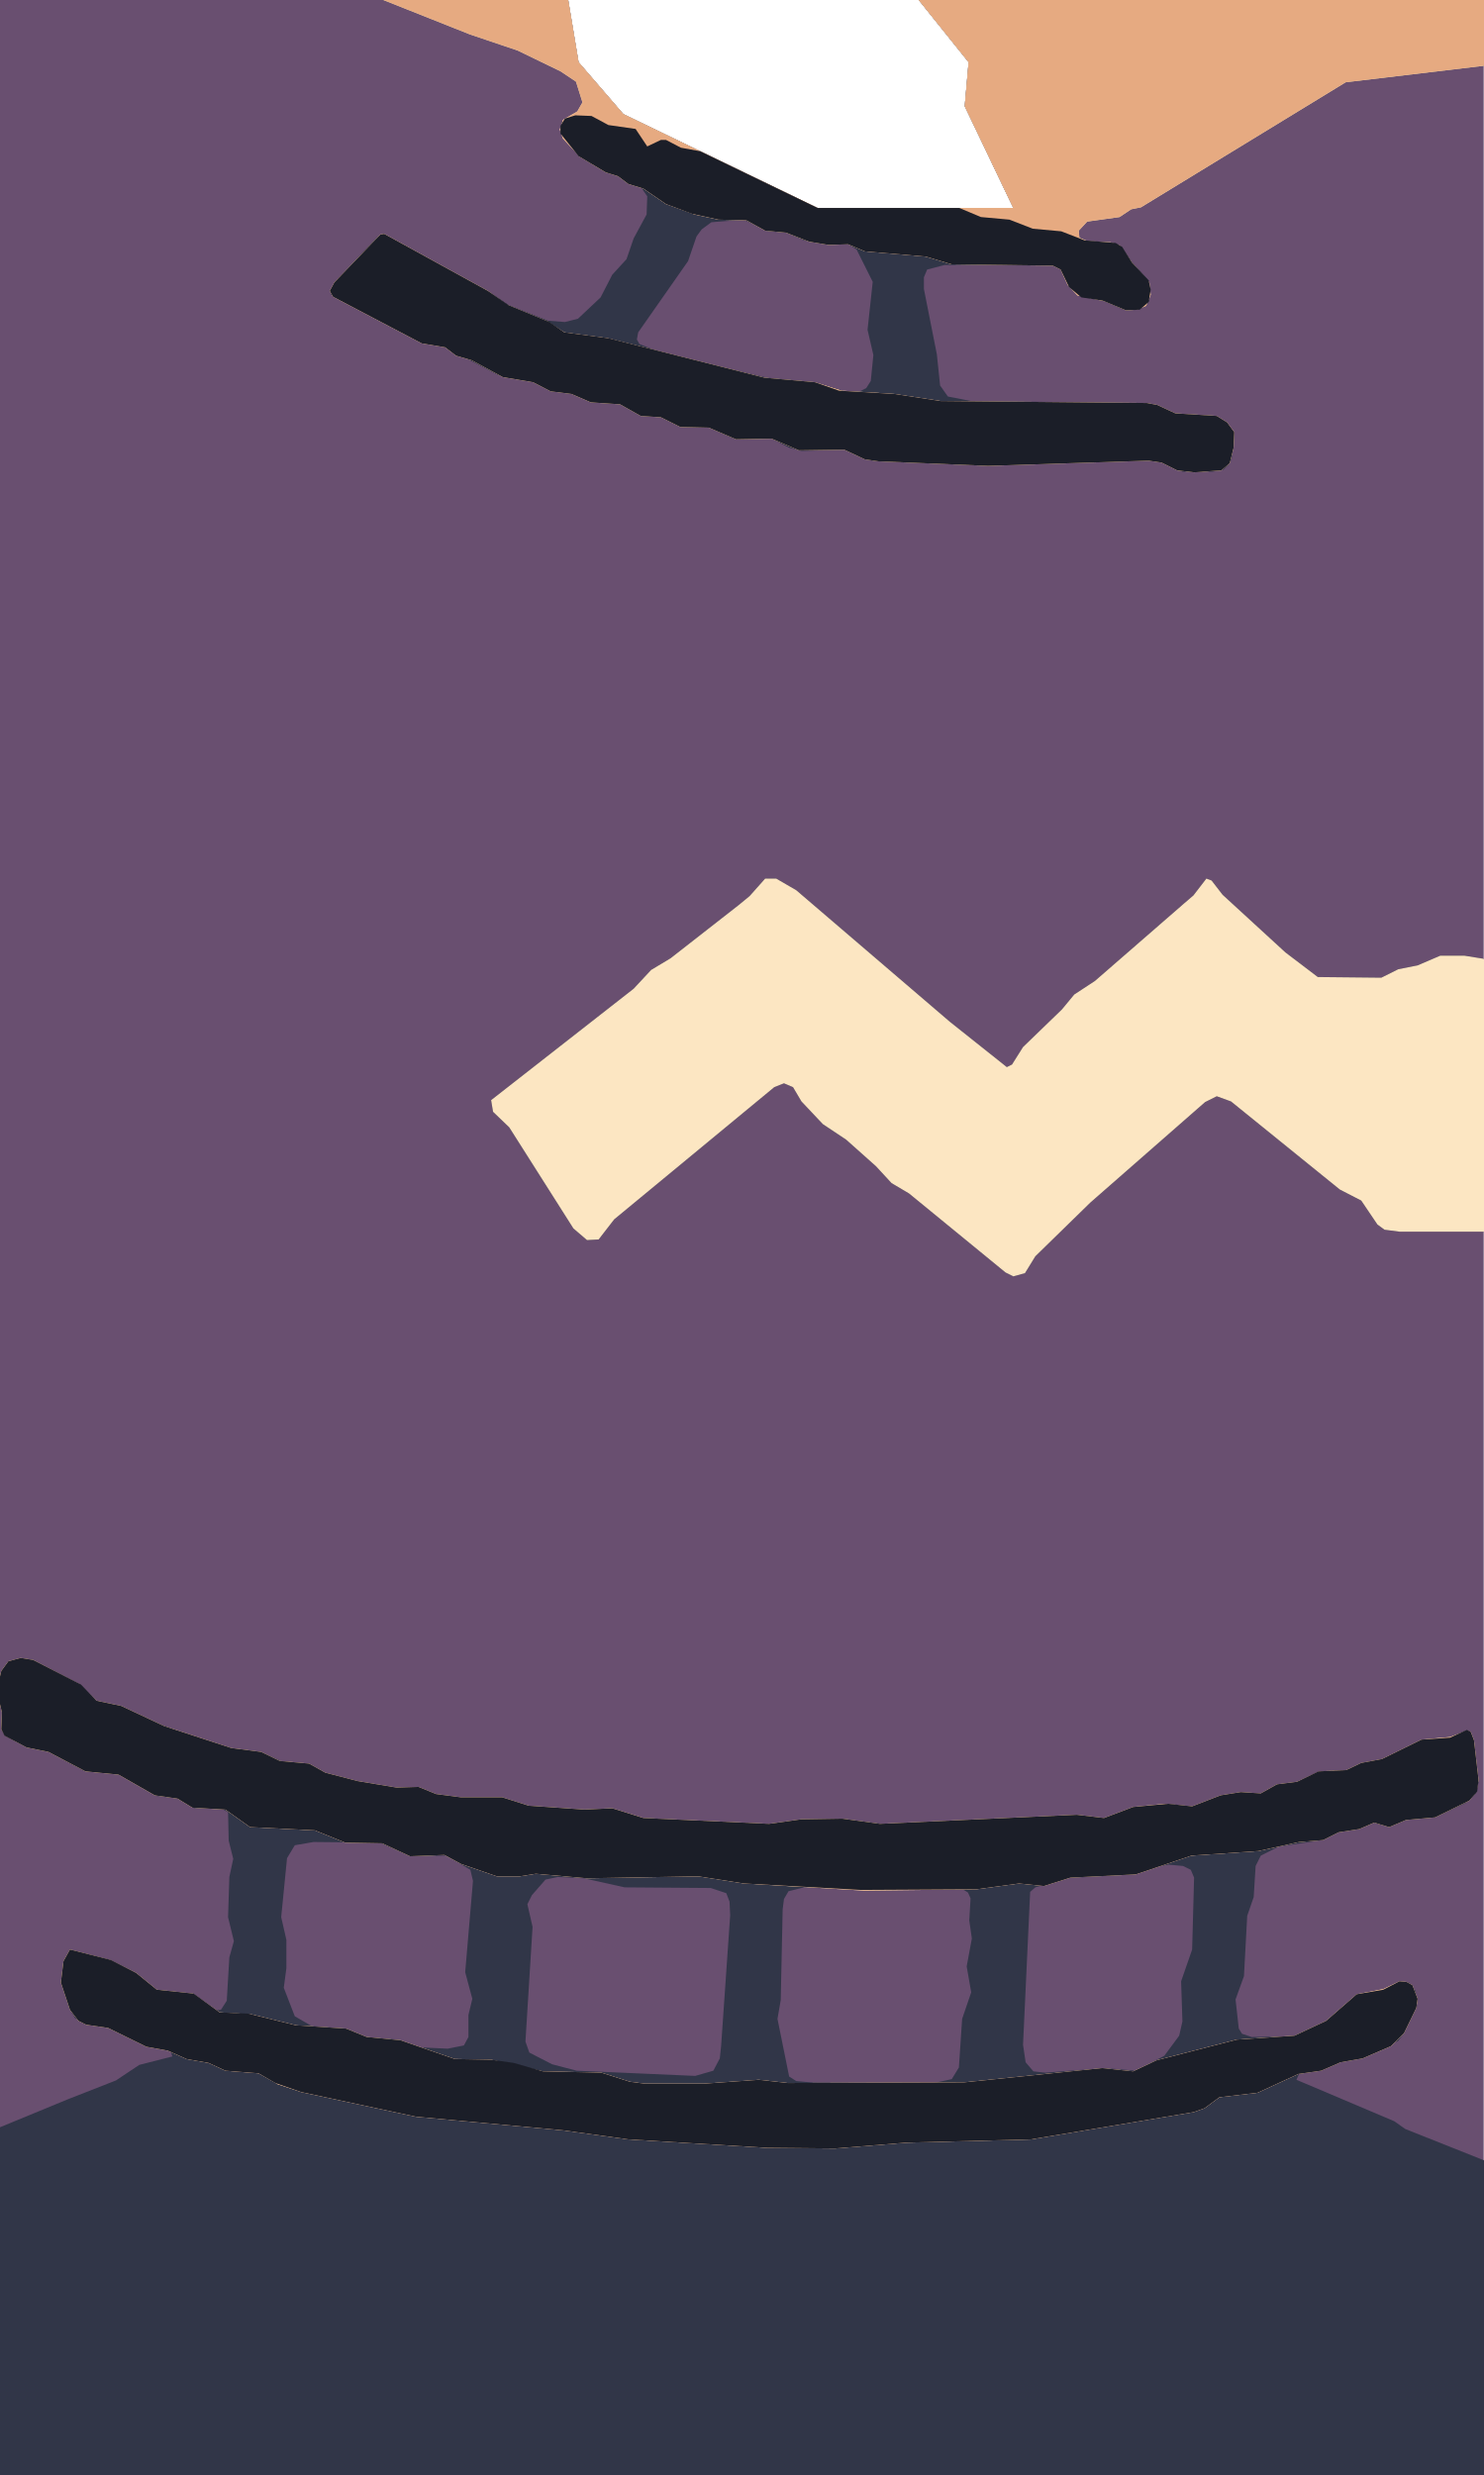
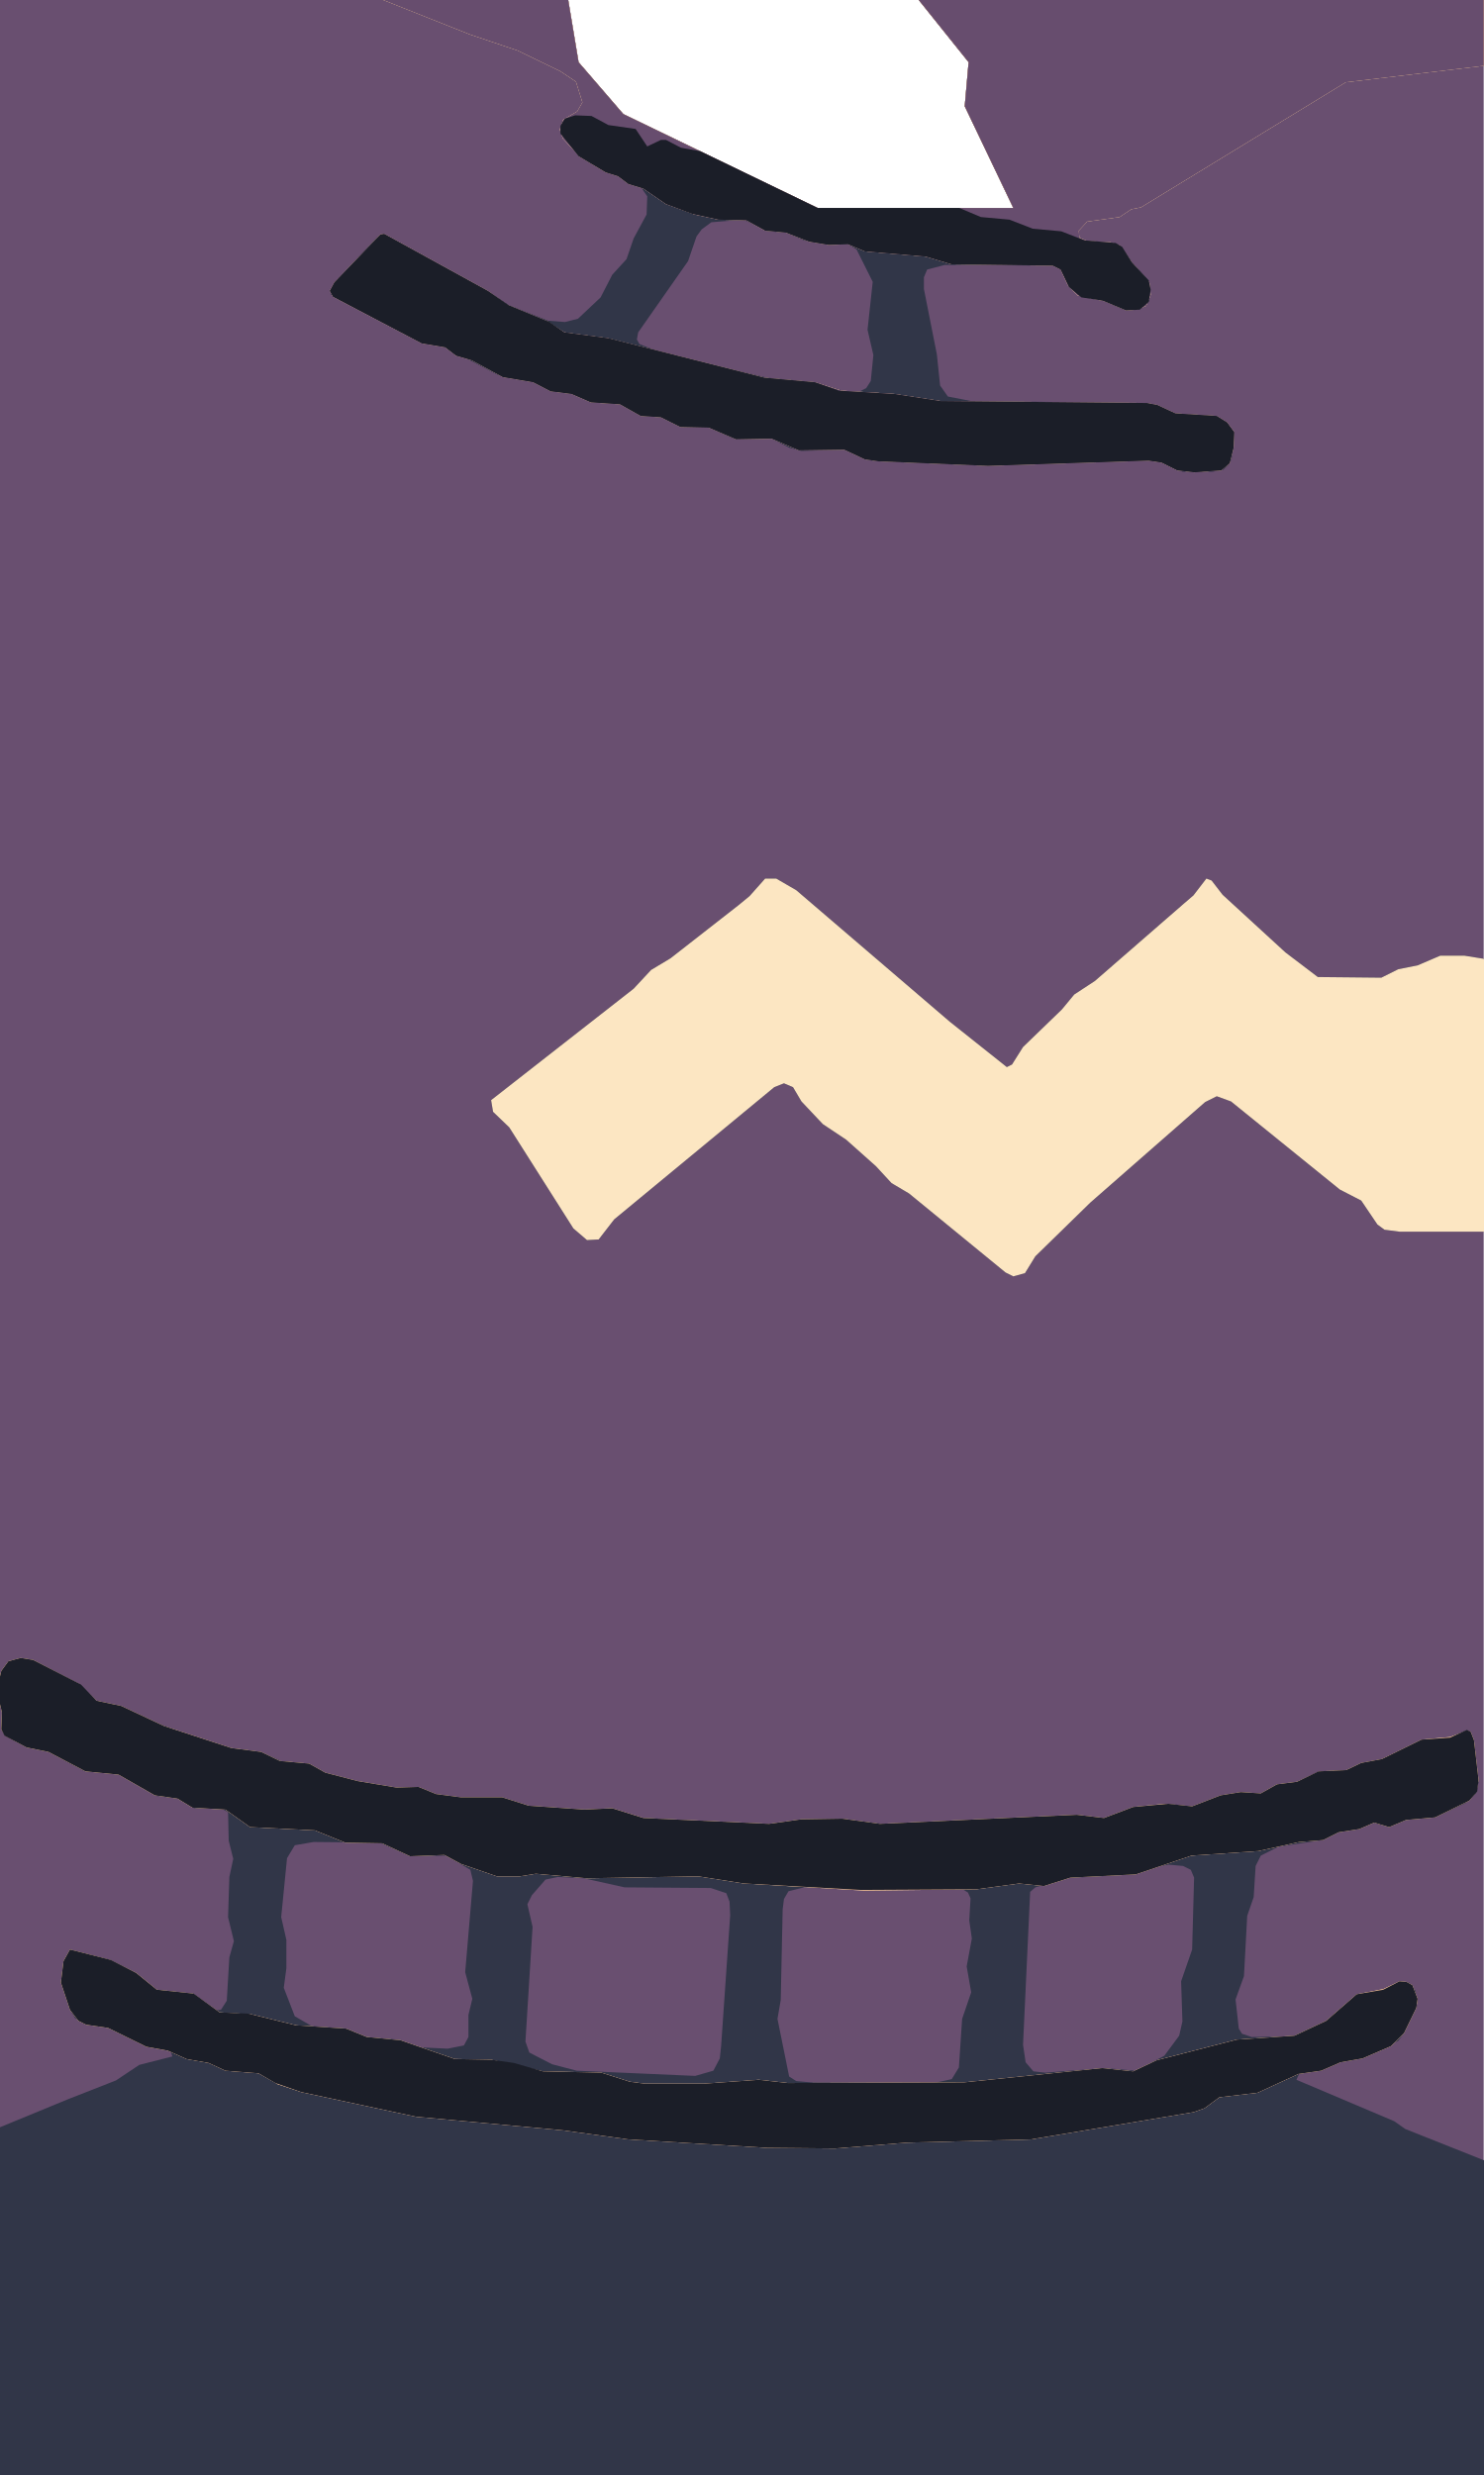
<svg xmlns="http://www.w3.org/2000/svg" viewBox="0 0 229 382" width="229" height="382" preserveAspectRatio="none">
  <defs>
+     <clipPath id="nk">
+       <rect width="229" height="99" />
+     </clipPath>
    <clipPath id="n">
      <path clip-rule="evenodd" d="M-5 -5H234V387H-5Z M87.7 -5L87.7 0L89.3 9.6L96.2 17.6L126.2 32.1L156.4 32.1L148.9 16.4L149.5 9.6L141.8 0L141.8 -5Z" />
    </clipPath>
  </defs>
  <g clip-path="url(#n)">
    <rect width="229" height="382" fill="#694f70" />
    <path fill="#313648" fill-rule="evenodd" d="M59.1 -4.6l246.7-.7 3.2 5.9-101.3 12.1-31.6 19.3-1.5 .3-1.8 1.2-5 .7-1.3 1.4 .1 1.1 1.2 .5 3.6 .2 1.5 .5 2 2.8 2.4 2.6 .1 3-.5 .9-1 .5-2.5 .1-2.9-1.3-3.9-.8-1.6-1.4-1.3-2.7-1.2-.6-16.7-.1-2.7 .7-.5 1.2 0 1.8 2 10.1 .5 4.8 1.2 1.7 3.6 .7 27.1 .3 1.6 .3 2.8 1.3 6.4 .4 1.6 1 1.1 1.9-.4 3.7-.5 1-.8 .7-1.6 .3-4.7 0-3.2-1.4-2-.3-25.3 .8-16.9-.7-1.6-.3-3.2-1.5-6.6 .2-1.9-.5-2.7-1.4-5.9 0-3.8-1.7-4.4-.1-3-1.5-3.1-.2-3.2-1.8-4.1-.3-3.4-1.3-3.2-.4-2.7-1.4-5.4-1.1-8.2-4.3-3.9-.8-13.8-7.4 .6-1.8 6.6-7 .9-.5 16.2 8.8 3.2 2.2 6.1 2.4 2.6 .2 2-.5 3.5-3.3 1.8-3.5 2.2-2.4 1.1-3.2 2-3.7 .1-2.8-.9-1.3-2-.6-1.6-1.2-1.9-.6-4-2.4-3-3.6 .2-1.8 2.4-1.6 .8-1.4-1-3.2-2.4-1.6-6.6-3.2-7.4-2.5-14.1-5.6zM109.8 34.3l5-.4 3.7 1.8 2.8 .2 2.8 1.2 3.1 .6 3.7 0 1.3 .8 2.5 5-.8 7.4 .9 3.9-.4 4-.7 1.1-1 .5-2.3 0-4.6-1.4-7.4-.7-16.2-3.8-3.5-1.4-.4-.7 .2-1.1 7.7-11 1.3-3.8 .8-1.1zM118.1 135.6l1.7 0 3.1 1.8 23.7 20.3 8.8 7 .8-.4 1.7-2.7 6-5.8 1.9-2.3 3.2-2.1 13.8-12 1.4-1.2 2-2.6 .8 .3 1.7 2.2 9.7 8.9 5 3.8 9.8 .1 2.6-1.3 3-.6 3.5-1.5 3.7 0 8.1 1.3-.4 38-.3 2.3-.9 .8-1.5 .2-15 0-2.3-.3-1.1-.8-2.5-3.7-3.3-1.7-16.8-13.6-2.2-.8-1.8 .9-17.7 15.5-8.5 8.3-1.6 2.6-1.8 .5-1.2-.6-14.9-12.2-2.7-1.6-2.4-2.6-4.6-4.1-3.6-2.4-3.3-3.5-1.3-2.2-1.4-.6-1.5 .6-24.7 20.4-2.4 3.1-1.8 .1-2.1-1.8-9.9-15.6-2.5-2.4-.3-1.8 22-17.2 2.7-2.9 3-1.8 10.5-8.2 1.7-1.4zM1.3 256.4l1.9-.5 1.9 .3 7.1 3.7 2.7 2.6 3.8 .8 6 2.8 4.5 1.7 6.9 2.1 4.2 .5 3.3 1.5 4.1 .3 2.5 1.4 5.4 1.4 5.6 .9 3.4-.1 2.7 1.1 3.8 .5 6.4 0 4.1 1.3 8.6 .6 4.3-.2 4 1.4 10 .6 10.2 .4 5-.7 6.3-.1 6.2 .8 30-1.4 4.2 .5 4.5-1.7 5-.5 4.1 .4 4.4-1.7 3.1-.5 3.1 .2 2.5-1.4 3.1-.4 3.4-1.6 4.2-.2 2.3-1.1 3.2-.6 6.1-3 4.4-.4 2.4-1 .6 .1 .7 1.8 .7 6.1-.4 1.7-1.6 1.5-4.7 2.2-4.5 .4-2.6 1.1-2.5-.7-2.1 1-3.2 .5-2.4 1.2-6.8 1-2.8 1.4-.8 1.6-.3 4.8-1 2.9-.5 9.3-1.3 3.6 .5 4.5 .5 .8 1.5 .5 6.3-.1 5.2-2.4 4.7-4.1 4.1-.8 2.5-1.2 1.5 .2 1 1.3 .2 2.3-2 4.2-.9 1.2-5.5 2.7-3.4 .6-3 1.3-3.4 .5-.4 .9 15.1 6.4 1.7 1.2 33.2 13.2 7.7 22.4 14.6 11 40.3 6.6-.5 4.5-415.1 .7-1.7-4.8 45.6-6.6 18-13.4 8.3-20.4 43.2-17.8 7.4-2.9 3.6-2.4 5.1-1.3-.3-.9-3.7-.6-5.9-2.9-3.7-.6-1.4-.9-.8-1.3-1.4-4.2 .4-3.3 1-1.8 6.2 1.6 4 2 3.2 2.6 5.6 .6 3.3 2.6 1-.1 .9-1.4 .4-6.7 .7-2.5-.9-3.7 .2-6.2 .6-2.8-.7-2.8-.1-4.4-1.1-.6-4.1 0-2.6-1.5-3.2-.4-5.9-3.3-5.4-.6-5.4-2.9-3.4-.7-3.3-1.8-.6-1 .1-2.6-.8-3 .7-3.4zM45.5 284.8l2.9-.5 10.2 .1 4.7 2.1 5.6-.1 3.7 2.2 .4 1.7-1.2 14.1 1.1 4.1-.6 2.5 0 3.4-.7 1.3-2.5 .5-4.2-.2-3.5-1.2-4.8-.4-3.2-1.3-5.3-.4-2.6-1.5-1.7-4.4 .4-3 0-4.4-.8-3.5 .9-9.1zM177.8 288.2l2.6-.4 2.2 .2 1.2 .6 .5 1.2-.3 11.1-1.7 4.9 .2 6.2-.5 2.2-2.3 3.1-4.4 2.3-4.8-.4-9.2 .7-1.8-.2-1.2-1.4-.4-2.7 1.1-23.6 .8-.7 4.6-1.4 10.5-.6zM84.2 290.1l1.9-.4 4 .2 6.3 1.4 13.3 .1 2.4 .8 .5 1.3 .1 2.1-1.4 20.2-.2 1.9-1 1.9-2.8 .8-18.3-.8-3.8-1-3.5-1.8-.6-1.7 1.1-17.7-.8-3.5 .7-1.4zM121.7 291.9l2.4-.6 10.8 .5 11.9-.3 1.8 .1 .8 .5 .4 .9-.2 3.4 .4 2.8-.8 4.3 .7 4-1.4 4.1-.5 7.5-1.1 1.8-2.8 .6-18.9-.1-2.3-.2-1.1-.7-1.8-8.9 .5-2.9 .3-14 .2-1.6z" />
    <path fill="#fce6c2" fill-rule="evenodd" d="M59.1 -4.6l246.7-.7 3.2 5.9-101.3 12.1-31.6 19.3-1.5 .3-1.8 1.2-5 .7-1.3 1.4 .1 1.1 1.2 .5 3.6 .2 1.5 .5 1.8 2.6 2.7 3.1 .2 1.9-.7 1.7-1.4 .6-1.7 .1-3.3-1.4-4.2-.9-1.5-1.6-1.1-2.4-1.2-.6-15.6-.2-4-1.2-9.4-.8-2.6-1.1-3 .1-3-.5-3.6-1.4-3.2-.3-2.9-1.6-4.3-.1-3.7-.8-4.4-1.6-3.5-2.4-2.3-.7-1.6-1.2-1.9-.6-4-2.4-2.6-2.8-.5-1.4 .5-1.5 2.2-1.3 .8-1.4-1-3.2-2.4-1.6-6.6-3.2-7.4-2.5-14.1-5.6zM58.7 36.2l.6-.1 16 8.8 2.9 2.1 6.3 2.6 2.6 1.7 6.7 .9 24.2 6.1 7.8 .7 4.1 1.3 8.1 .5 7.2 1.1 31.8 .3 1.6 .3 2.8 1.3 6.4 .4 1.6 1 1.1 1.5-.1 2.4-.6 2.4-1.3 1.1-4.2 .3-2.6-.3-2.4-1.2-2-.3-24.8 .8-16.9-.7-2.1-.3-3.2-1.5-7 .1-4.2-1.8-5.5 .1-4.2-1.8-4.4-.1-3-1.5-3.1-.2-3.2-1.8-4.5-.3-3-1.3-3.2-.4-2.7-1.4-4.7-.8-4.8-2.6-2.4-.7-1.7-1.3-3.6-.6-13.7-7.2-.5-.9 .7-1.3zM118.1 135.6l1.7 0 3.1 1.8 23.7 20.3 8.8 7 .8-.4 1.7-2.7 6-5.8 1.9-2.3 3.2-2.1 13.8-12 1.4-1.2 2-2.6 .8 .3 1.7 2.2 9.7 8.9 5 3.8 9.8 .1 2.6-1.3 3-.6 3.5-1.5 3.7 0 8.1 1.3-.4 38-.3 2.3-.9 .8-1.5 .2-15 0-2.3-.3-1.1-.8-2.5-3.7-3.3-1.7-16.8-13.6-2.2-.8-1.8 .9-17.7 15.5-8.5 8.3-1.6 2.6-1.8 .5-1.2-.6-14.9-12.2-2.7-1.6-2.4-2.6-4.6-4.1-3.6-2.4-3.3-3.5-1.3-2.2-1.4-.6-1.5 .6-24.7 20.4-2.4 3.1-1.8 .1-2.1-1.8-9.9-15.6-2.5-2.4-.3-1.8 22-17.2 2.7-2.9 3-1.8 10.5-8.2 1.7-1.4zM1.3 256.4l1.9-.5 1.9 .3 7.1 3.7 2.7 2.6 3.8 .8 6.6 3.1 10.4 3.4 4.6 .6 2.9 1.4 4.5 .4 2.5 1.4 5 1.3 6 1 3.4-.1 2.7 1.1 3.8 .5 6.4 0 4.1 1.3 8.6 .6 4.3-.2 4.8 1.5 19.4 .9 5-.7 6.3-.1 5.8 .8 30.4-1.4 4.2 .5 4.5-1.7 5-.5 4.1 .4 4.4-1.7 3.1-.5 3.1 .2 2.5-1.4 3.1-.4 3.4-1.6 4.2-.2 2.3-1.1 3.2-.6 6.1-3 4.4-.4 2.6-1 .6 .2 .5 1.3 .7 6.1-.3 1.8-1.1 1.4-5.3 2.6-4.5 .4-2.6 1.1-2.3-.7-2.3 1-3.2 .5-2.4 1.2-3.7 .3-6.3 1.4-10.3 .7-8.6 2.9-10.1 .5-4.1 1.3-3.8-.4-6.6 .9-17.3 .2-18.6-1.1-7-1.1-17.2 .3-7.9-.7-2.5 .4-3.5 0-5.5-1.9-2.6-1.4-5.3 .2-4.3-2-5.7-.1-4.7-1.9-10-.5-3.8-2.7-5.1-.3-2.3-1.4-3.5-.5-5.6-3.2-5.1-.5-5.7-3-3.4-.7-3.3-1.8-.6-1 .1-2.6-.8-3.4 .7-3zM10.8 300.9l6.2 1.6 4 2 3.2 2.6 5.6 .6 4.1 2.9 4.9 .3 6.9 1.7 7.7 .5 3.2 1.3 5.2 .5 8.4 2.9 5.6 .1 8 1.8 9 .2 4.4 1.4 2.3 .3 9.2 0 8.4-.6 4.5 .5 27.2-.1 21.3-2.2 4.8 .5 3.6-1.7 12.4-3.2 8.9-.6 4.9-2.3 4.7-4.1 4.1-.8 2.5-1.2 1.1 .1 .9 .5 .8 2.1-.2 1.4-1.9 3.9-2 2-4.4 1.9-3.4 .6-3 1.3-3.5 .5-6.3 2.9-5.9 .7-2.3 1.7-1.7 .6-25.1 4.2-19.2 .5-11 .9-10.5-.1-21.4-1.3-10.1-1.4-22.7-2.1-17.7-3.8-3.6-1.2-3-1.7-5.1-.4-2.6-1.2-3.4-.6-2.9-1.3-3.3-.6-5.9-2.9-3.4-.5-1.2-.6-1.3-1.7-1.4-4.2 .4-3.3z" />
    <path fill="#e6aa81" fill-rule="evenodd" d="M59.1 -4.6l246.7-.7 3.2 5.9-101.3 12.1-31.6 19.3-1.5 .3-1.8 1.2-5 .7-1.3 1.4 .1 1.1 1.2 .5 3.6 .2 1.5 .5 1.8 2.6 2.7 3.1 .2 1.9-.7 1.7-1.4 .6-1.7 .1-3.3-1.4-4.2-.9-1.5-1.6-1.1-2.4-1.2-.6-15.6-.2-4-1.2-9.4-.8-2.6-1.1-3 .1-3-.5-3.6-1.4-3.2-.3-2.9-1.6-4.3-.1-3.7-.8-4.4-1.6-3.5-2.4-2.3-.7-1.6-1.2-1.9-.6-4-2.4-2.6-2.8-.5-1.4 .5-1.5 2.2-1.3 .8-1.4-1-3.2-2.4-1.6-6.6-3.2-7.4-2.5-14.1-5.6zM58.7 36.2l.6-.1 16 8.8 2.9 2.1 6.3 2.6 2.6 1.7 6.7 .9 24.2 6.1 7.8 .7 4.1 1.3 8.1 .5 7.2 1.1 31.8 .3 1.6 .3 2.8 1.3 6.4 .4 1.6 1 1.1 1.5-.1 2.4-.6 2.4-1.3 1.1-4.2 .3-2.6-.3-2.4-1.2-2-.3-24.8 .8-16.9-.7-2.1-.3-3.2-1.5-7 .1-4.2-1.8-5.5 .1-4.2-1.8-4.4-.1-3-1.5-3.1-.2-3.2-1.8-4.5-.3-3-1.3-3.2-.4-2.7-1.4-4.7-.8-4.8-2.6-2.4-.7-1.7-1.3-3.6-.6-13.7-7.2-.5-.9 .7-1.3zM1.3 256.4l1.9-.5 1.9 .3 7.1 3.7 2.7 2.6 3.8 .8 6.6 3.1 10.4 3.4 4.6 .6 2.9 1.4 4.5 .4 2.5 1.4 5 1.3 6 1 3.4-.1 2.7 1.1 3.8 .5 6.4 0 4.1 1.3 8.6 .6 4.3-.2 4.8 1.5 19.4 .9 5-.7 6.3-.1 5.8 .8 30.4-1.4 4.2 .5 4.5-1.7 5-.5 4.1 .4 4.4-1.7 3.1-.5 3.1 .2 2.5-1.4 3.1-.4 3.4-1.6 4.2-.2 2.3-1.1 3.2-.6 6.1-3 4.4-.4 2.6-1 .6 .2 .5 1.3 .7 6.1-.3 1.8-1.1 1.4-5.3 2.6-4.5 .4-2.6 1.1-2.3-.7-2.3 1-3.2 .5-2.4 1.2-3.7 .3-6.3 1.4-10.3 .7-8.6 2.9-10.1 .5-4.1 1.3-3.8-.4-6.6 .9-17.3 .2-18.6-1.1-7-1.1-17.2 .3-7.9-.7-2.5 .4-3.5 0-5.5-1.9-2.6-1.4-5.3 .2-4.3-2-5.7-.1-4.7-1.9-10-.5-3.8-2.7-5.1-.3-2.3-1.4-3.5-.5-5.6-3.2-5.1-.5-5.7-3-3.4-.7-3.3-1.8-.6-1 .1-2.6-.8-3.4 .7-3zM10.8 300.9l6.2 1.6 4 2 3.2 2.6 5.6 .6 4.1 2.9 4.9 .3 6.9 1.7 7.7 .5 3.2 1.3 5.2 .5 8.4 2.9 5.6 .1 8 1.8 9 .2 4.4 1.4 2.3 .3 9.2 0 8.4-.6 4.5 .5 27.2-.1 21.3-2.2 4.8 .5 3.6-1.7 12.4-3.2 8.9-.6 4.9-2.3 4.7-4.1 4.1-.8 2.5-1.2 1.1 .1 .9 .5 .8 2.1-.2 1.4-1.9 3.9-2 2-4.4 1.9-3.4 .6-3 1.3-3.5 .5-6.3 2.9-5.9 .7-2.3 1.7-1.7 .6-25.1 4.2-19.2 .5-11 .9-10.5-.1-21.4-1.3-10.1-1.4-22.7-2.1-17.7-3.8-3.6-1.2-3-1.7-5.1-.4-2.6-1.2-3.4-.6-2.9-1.3-3.3-.6-5.9-2.9-3.4-.5-1.2-.6-1.3-1.7-1.4-4.2 .4-3.3z" />
+     <path fill="#674d6e" fill-rule="evenodd" d="M59.1 -4.6l246.7-.7 3.2 5.9-101.3 12.1-31.6 19.3-1.5 .3-1.8 1.2-5 .7-1.3 1.4 .1 1.1 1.2 .5 3.6 .2 1.5 .5 1.8 2.6 2.7 3.1 .2 1.9-.7 1.7-1.4 .6-1.7 .1-3.3-1.4-4.2-.9-1.5-1.6-1.1-2.4-1.2-.6-15.6-.2-4-1.2-9.4-.8-2.6-1.1-3 .1-3-.5-3.6-1.4-3.2-.3-2.9-1.6-4.3-.1-3.7-.8-4.4-1.6-3.5-2.4-2.3-.7-1.6-1.2-1.9-.6-4-2.4-2.6-2.8-.5-1.4 .5-1.5 2.2-1.3 .8-1.4-1-3.2-2.4-1.6-6.6-3.2-7.4-2.5-14.1-5.6zM58.7 36.2l.6-.1 16 8.8 2.9 2.1 6.3 2.6 2.6 1.7 6.7 .9 24.2 6.1 7.8 .7 4.1 1.3 8.1 .5 7.2 1.1 31.8 .3 1.6 .3 2.8 1.3 6.4 .4 1.6 1 1.1 1.5-.1 2.4-.6 2.4-1.3 1.1-4.2 .3-2.6-.3-2.4-1.2-2-.3-24.8 .8-16.9-.7-2.1-.3-3.2-1.5-7 .1-4.2-1.8-5.5 .1-4.2-1.8-4.4-.1-3-1.5-3.1-.2-3.2-1.8-4.5-.3-3-1.3-3.2-.4-2.7-1.4-4.7-.8-4.8-2.6-2.4-.7-1.7-1.3-3.6-.6-13.7-7.2-.5-.9 .7-1.3zM1.3 256.4l1.9-.5 1.9 .3 7.1 3.7 2.7 2.6 3.8 .8 6.6 3.1 10.4 3.4 4.6 .6 2.9 1.4 4.5 .4 2.5 1.4 5 1.3 6 1 3.4-.1 2.7 1.1 3.8 .5 6.4 0 4.1 1.3 8.6 .6 4.3-.2 4.8 1.5 19.4 .9 5-.7 6.3-.1 5.8 .8 30.4-1.4 4.2 .5 4.5-1.7 5-.5 4.1 .4 4.4-1.7 3.1-.5 3.1 .2 2.5-1.4 3.1-.4 3.4-1.6 4.2-.2 2.3-1.1 3.2-.6 6.1-3 4.4-.4 2.6-1 .6 .2 .5 1.3 .7 6.1-.3 1.8-1.1 1.4-5.3 2.6-4.5 .4-2.6 1.1-2.3-.7-2.3 1-3.2 .5-2.4 1.2-3.7 .3-6.3 1.4-10.3 .7-8.6 2.9-10.1 .5-4.1 1.3-3.8-.4-6.6 .9-17.3 .2-18.6-1.1-7-1.1-17.2 .3-7.9-.7-2.5 .4-3.5 0-5.5-1.9-2.6-1.4-5.3 .2-4.3-2-5.7-.1-4.7-1.9-10-.5-3.8-2.7-5.1-.3-2.3-1.4-3.5-.5-5.6-3.2-5.1-.5-5.7-3-3.4-.7-3.3-1.8-.6-1 .1-2.6-.8-3.4 .7-3zM10.8 300.9l6.2 1.6 4 2 3.2 2.6 5.6 .6 4.1 2.9 4.9 .3 6.9 1.7 7.7 .5 3.2 1.3 5.2 .5 8.4 2.9 5.6 .1 8 1.8 9 .2 4.4 1.4 2.3 .3 9.2 0 8.4-.6 4.5 .5 27.2-.1 21.3-2.2 4.8 .5 3.6-1.7 12.4-3.2 8.9-.6 4.9-2.3 4.7-4.1 4.1-.8 2.5-1.2 1.1 .1 .9 .5 .8 2.1-.2 1.4-1.9 3.9-2 2-4.4 1.9-3.4 .6-3 1.3-3.5 .5-6.3 2.9-5.9 .7-2.3 1.7-1.7 .6-25.1 4.2-19.2 .5-11 .9-10.5-.1-21.4-1.3-10.1-1.4-22.7-2.1-17.7-3.8-3.6-1.2-3-1.7-5.1-.4-2.6-1.2-3.4-.6-2.9-1.3-3.3-.6-5.9-2.9-3.4-.5-1.2-.6-1.3-1.7-1.4-4.2 .4-3.3z" clip-path="url(#nk)" />
    <path fill="#1b1e28" fill-rule="evenodd" d="M87.2 18.3l1.6-.5 2.5 .1 2.6 1.4 4.2 .6 1.8 2.7 2.1-1 .8 0 2.3 1.2 3.3 .6 10.4 3.4 3 1.3 17.3 2.5 3.7 1 3.6-.2 5 2.1 4.4 .4 3.6 1.4 4.4 .4 3.6 1.4 4.8 .4 1 .6 1.5 2.4 2.6 2.8 .3 1.4-.3 1.9-1.4 1.2-2.1 .1-3.6-1.5-3.3-.5-1.9-1.6-1.3-2.7-1.2-.6-15.6-.2-4-1.2-9.4-.8-2.6-1.1-3 .1-3-.5-3.6-1.4-3.2-.3-2.9-1.6-4.3-.1-4.1-.9-4-1.5-3.5-2.4-2.3-.7-1.6-1.2-1.9-.6-4.2-2.5-2.8-3.5 0-1.2zM58.7 36.2l.6-.1 16 8.8 3.2 2.2 6.3 2.6 2.3 1.6 6.8 .9 24.1 6.1 7.8 .7 3.7 1.3 8.5 .5 7.2 1.1 31.8 .3 1.6 .3 2.8 1.3 6.4 .4 1.6 1 1.1 1.5-.1 2.4-.6 2.4-1.3 1.1-4.2 .3-2.6-.3-2.4-1.2-2-.3-24.8 .8-16.9-.7-2.1-.3-3.2-1.5-7 .1-4.2-1.8-5.5 .1-4.2-1.8-4.4-.1-3-1.5-3.1-.2-3.2-1.8-4.5-.3-3-1.3-3.2-.4-2.7-1.4-4.7-.8-4.8-2.6-2.4-.7-1.7-1.3-3.6-.6-13.7-7.2-.5-.9 .7-1.3zM1.3 256.4l1.9-.5 1.9 .3 7.4 3.8 2.4 2.5 3.8 .8 6.6 3.1 10.4 3.4 4.6 .6 2.9 1.4 4.5 .4 2.5 1.4 5 1.3 6 1 3.4-.1 2.7 1.1 3.8 .5 6.4 0 4.1 1.3 8.6 .6 4.3-.2 4.8 1.5 19.4 .9 5-.7 6.3-.1 5.8 .8 30.4-1.4 4.2 .5 4.5-1.7 5.4-.5 3.7 .4 4.4-1.7 3.1-.5 3.1 .2 2.5-1.4 3.1-.4 3.3-1.6 4.3-.2 2.3-1.1 3.2-.6 6.1-3 4.4-.3 2.6-1.2 .6 .3 .5 1.3 .7 6.1-.2 1.8-1.2 1.4-5.3 2.6-4.5 .4-2.6 1.1-2.3-.7-2.3 1-3.2 .5-2.4 1.2-3.7 .3-6.3 1.4-10.3 .7-8.6 2.9-10.1 .5-4.1 1.3-3.8-.4-6.6 .9-17.8 .1-18.1-1-7-1.1-17.2 .3-7.9-.7-2.5 .4-3.5 0-5.5-1.9-2.6-1.4-5.3 .2-4.3-2-5.7-.1-4.7-1.9-10-.5-3.8-2.7-5.1-.3-2.3-1.4-3.5-.5-5.6-3.2-5.1-.5-5.7-3-3.4-.7-3.4-1.8-.5-1 .1-2.6-.8-3.4 .7-3zM10.8 300.9l6.3 1.6 3.9 2 3.2 2.6 5.7 .6 4 2.9 4.5 .2 7.3 1.8 7.7 .5 3.2 1.3 5.2 .5 8.4 2.9 5.6 .1 3.5 .5 4.5 1.3 9 .2 4.4 1.4 2.3 .3 9.2 0 8.4-.6 4.5 .5 27.2-.1 21.3-2.2 4.8 .5 3.6-1.7 12.4-3.2 8.9-.6 4.9-2.3 4.7-4.1 4.1-.7 2.5-1.3 1.1 .1 .9 .5 .8 2.1-.2 1.4-1.9 3.9-2 2-4.4 1.9-3.4 .6-3 1.3-3.5 .5-6.3 2.9-5.9 .7-2.3 1.7-1.7 .6-25.1 4.2-19.2 .5-11 .9-10.5-.1-21.4-1.3-10.1-1.4-22.7-2.1-17.7-3.8-4-1.4-2.6-1.5-5.1-.4-2.6-1.2-3.4-.6-2.9-1.3-3.3-.6-5.9-2.9-3.4-.5-1.2-.6-1.3-1.7-1.4-4.2 .4-3.3z" />
  </g>
</svg>
